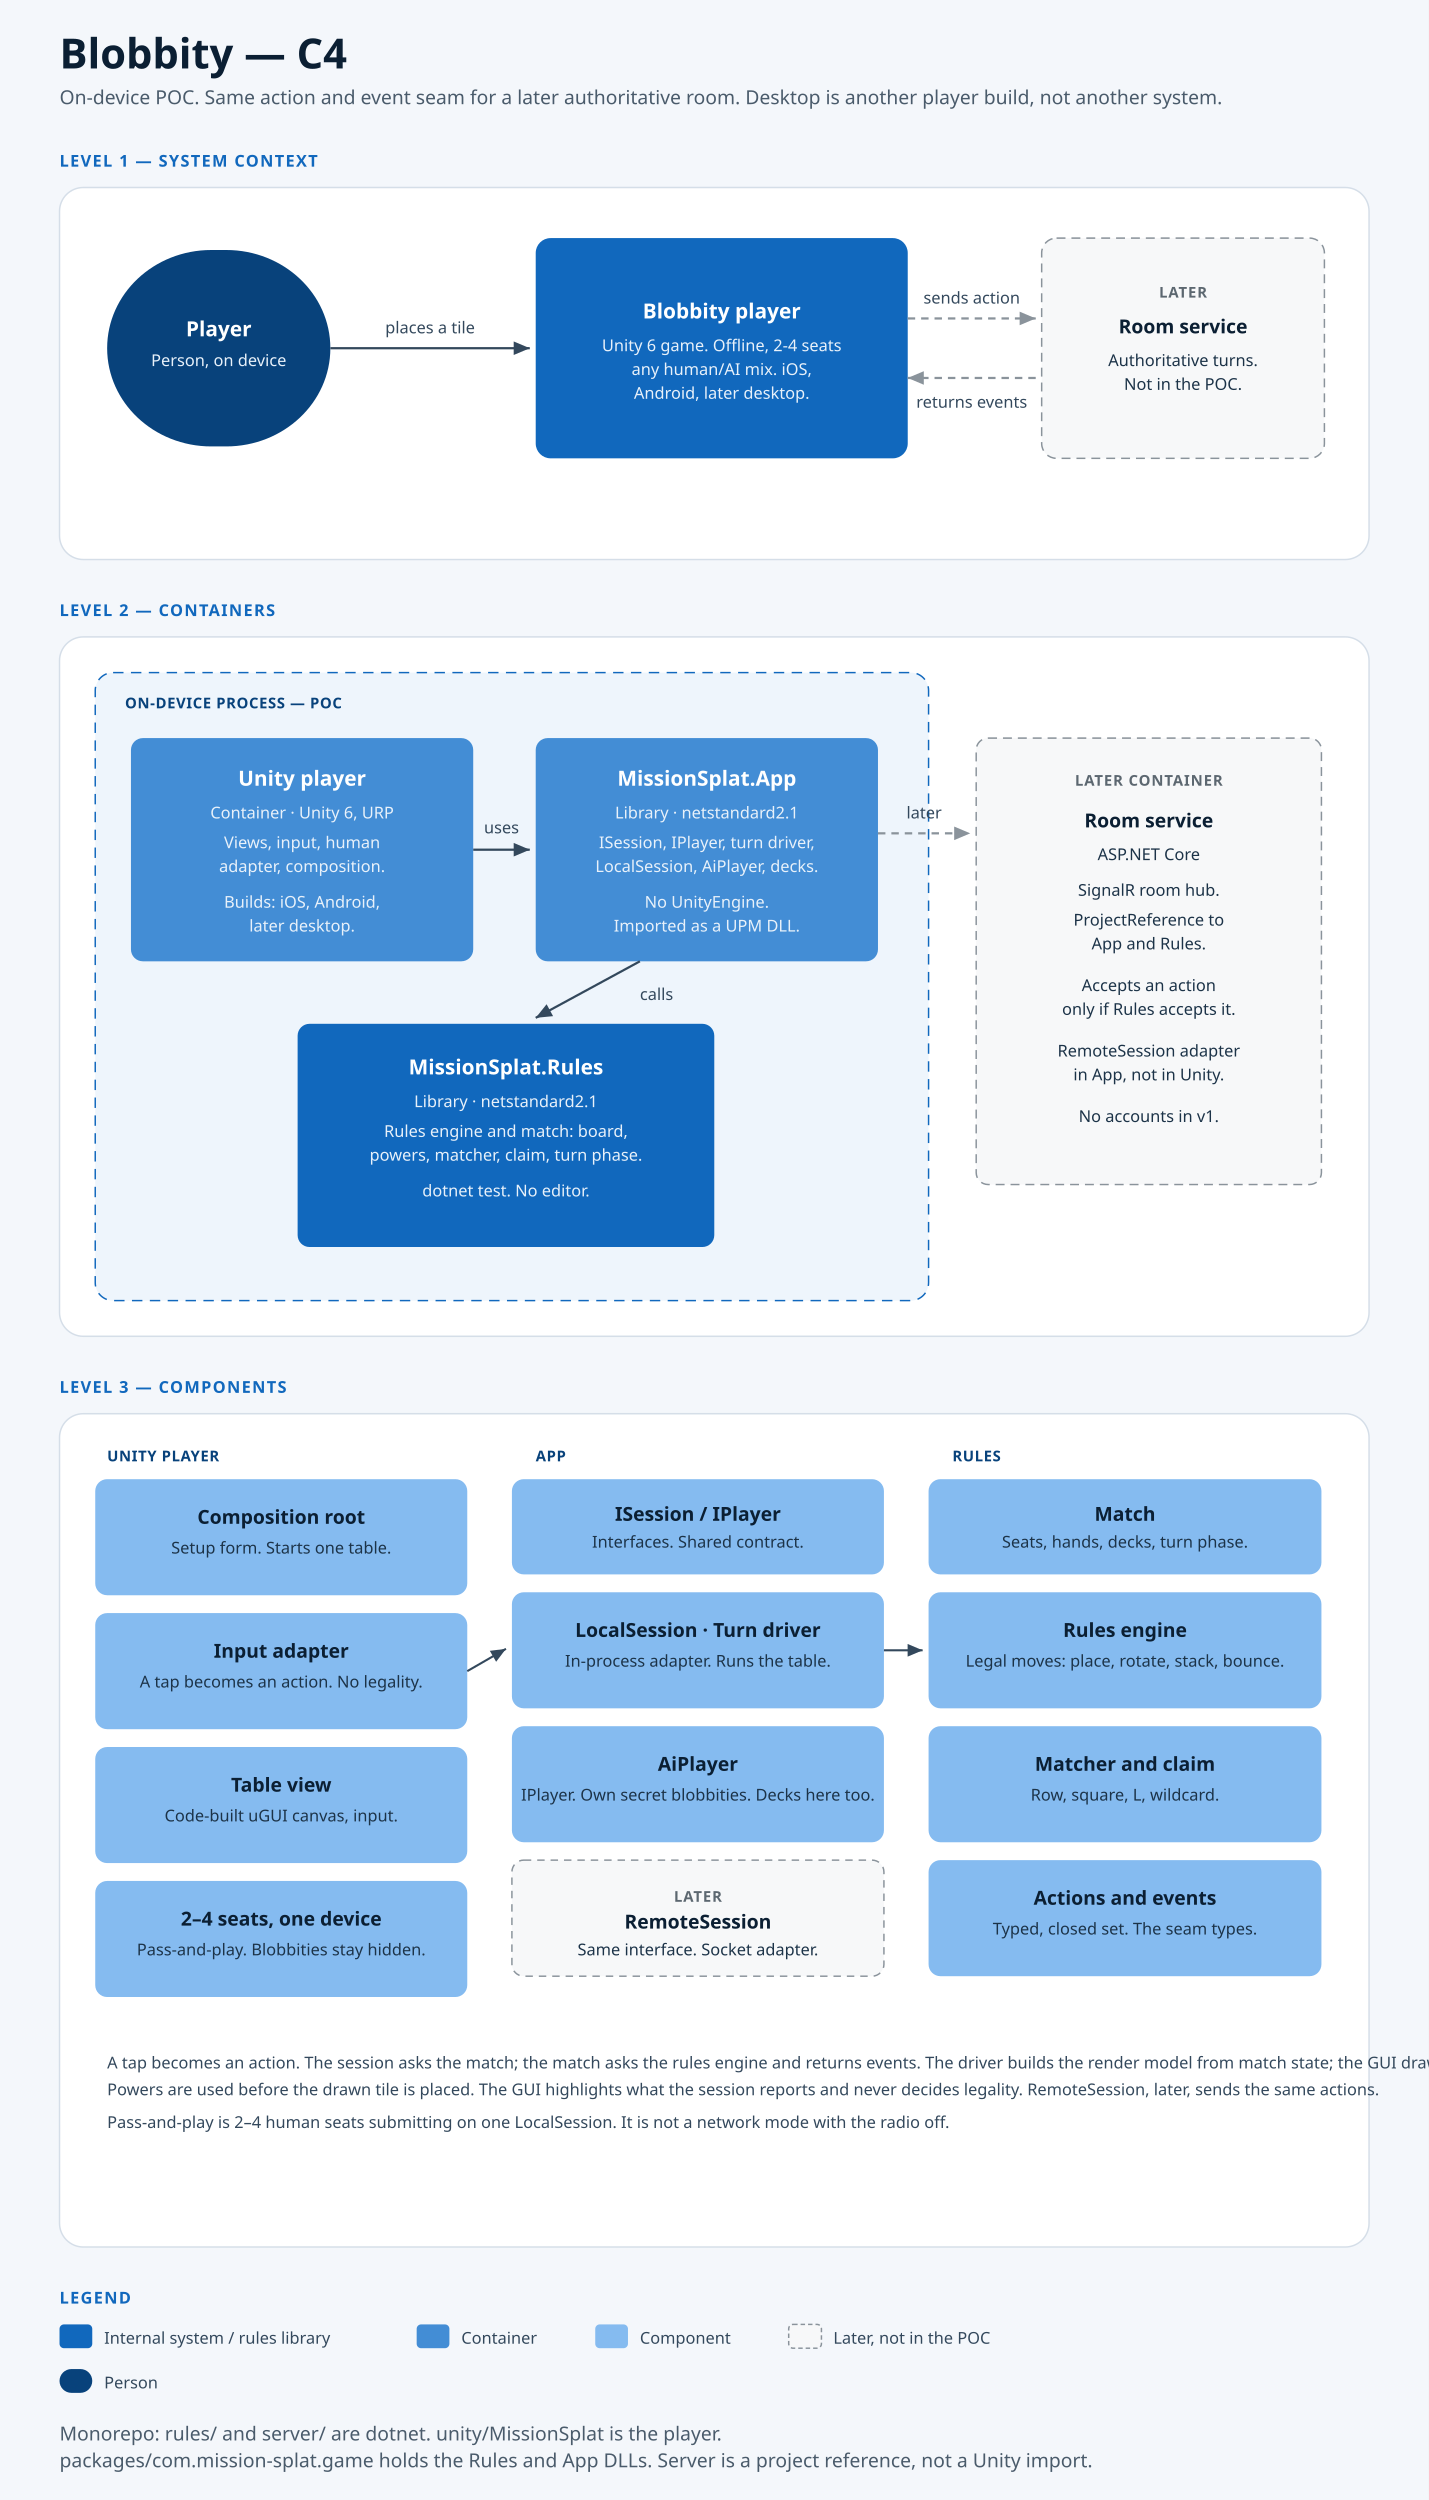
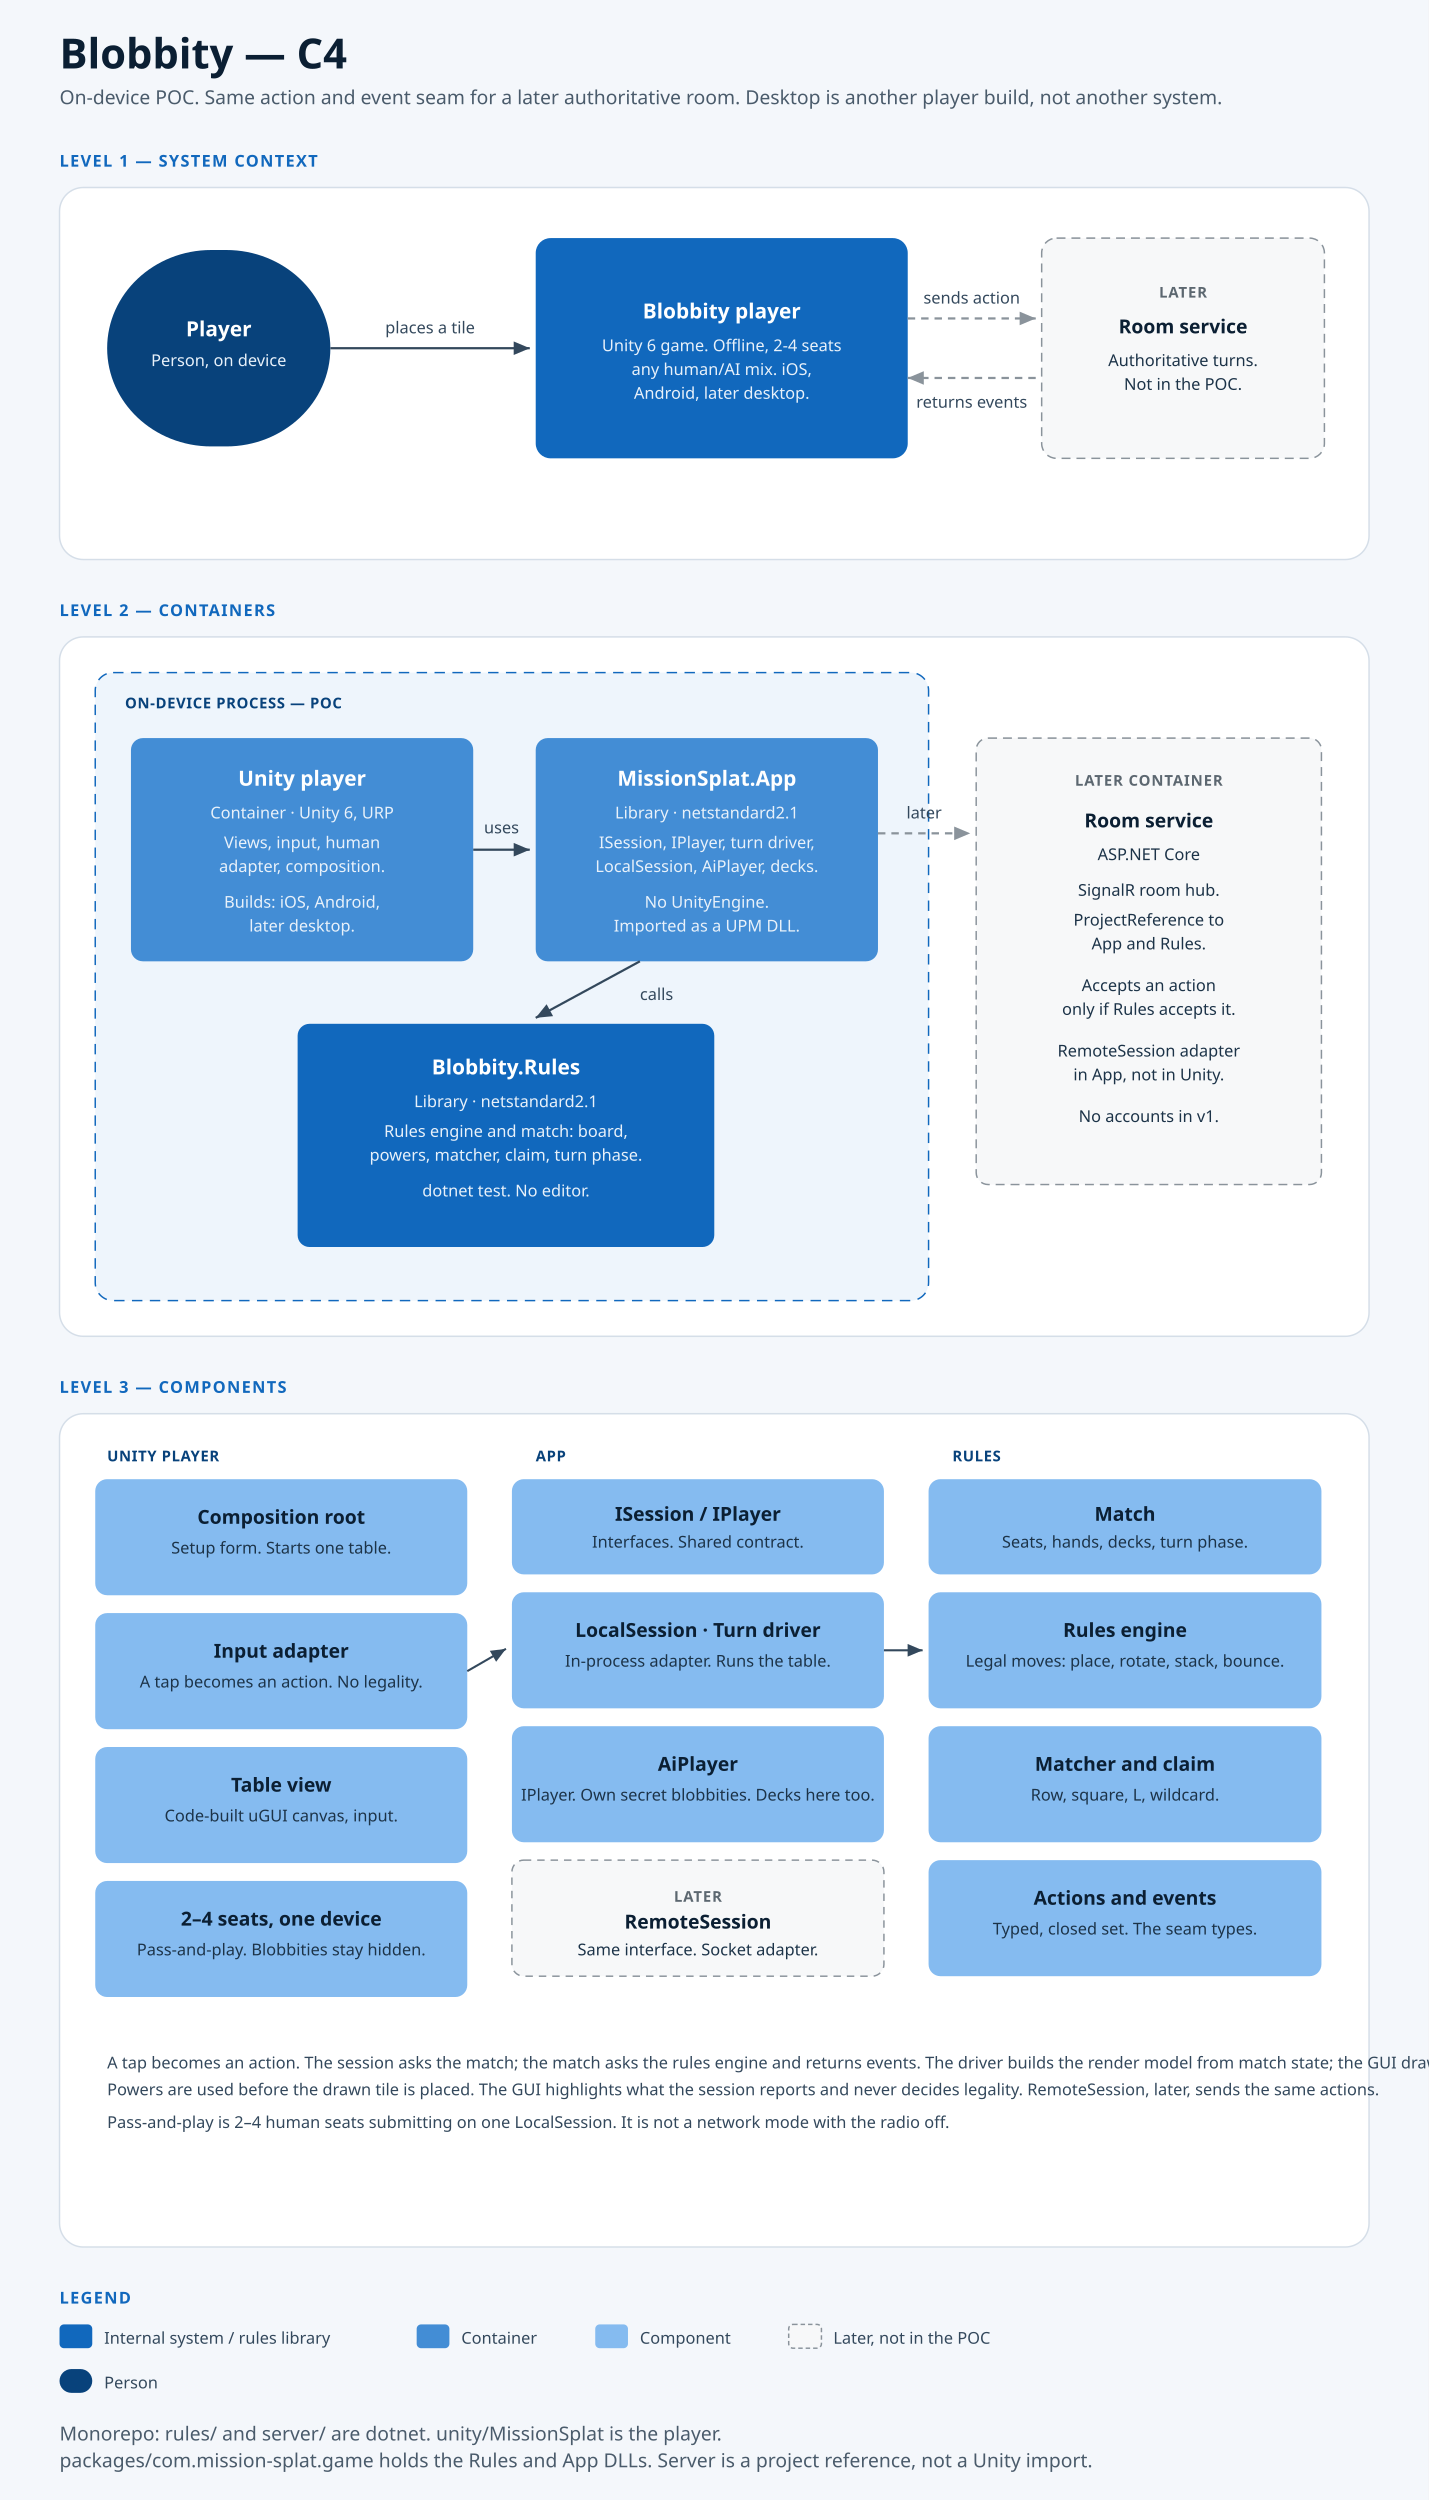
<svg xmlns="http://www.w3.org/2000/svg" viewBox="0 0 960 1680" width="960" height="1680" role="img" aria-labelledby="title desc">
  <defs>
    <style>
      .h1 { font: 700 28px system-ui, Segoe UI, sans-serif; fill: #0b1f33; }
      .h2 { font: 700 16px system-ui, Segoe UI, sans-serif; fill: #0b1f33; }
      .sub { font: 400 13px system-ui, Segoe UI, sans-serif; fill: #4a5b6b; }
      .box-title { font: 700 14px system-ui, Segoe UI, sans-serif; fill: #fff; }
      .box-title-dark { font: 700 13px system-ui, Segoe UI, sans-serif; fill: #0b1f33; }
      .box-body { font: 400 11px system-ui, Segoe UI, sans-serif; fill: #e8f1fa; }
      .box-body-dark { font: 400 11px system-ui, Segoe UI, sans-serif; fill: #1c3348; }
      .tag { font: 700 10px system-ui, Segoe UI, sans-serif; fill: #08427b; letter-spacing: .04em; }
      .rel { font: 400 11px system-ui, Segoe UI, sans-serif; fill: #33485c; }
      .level { font: 700 11px system-ui, Segoe UI, sans-serif; fill: #1168bd; letter-spacing: .08em; }
      .future { font: 700 10px system-ui, Segoe UI, sans-serif; fill: #5c6770; letter-spacing: .06em; }
    </style>
    <marker id="arrow" viewBox="0 0 10 10" refX="9" refY="5" markerWidth="8" markerHeight="8" orient="auto-start-reverse">
      <path d="M 0 1.2 L 9 5 L 0 8.8 z" fill="#33485c" />
    </marker>
    <marker id="arrow-future" viewBox="0 0 10 10" refX="9" refY="5" markerWidth="8" markerHeight="8" orient="auto-start-reverse">
      <path d="M 0 1.2 L 9 5 L 0 8.8 z" fill="#8a939b" />
    </marker>
  </defs>
  <rect width="960" height="1680" fill="#f4f7fb" />
  <text x="40" y="46" class="h1">Blobbity — C4</text>
  <text x="40" y="70" class="sub">On-device POC. Same action and event seam for a later authoritative room. Desktop is another player build, not another system.</text>
  <text x="40" y="112" class="level">LEVEL 1 — SYSTEM CONTEXT</text>
  <rect x="40" y="126" width="880" height="250" rx="16" fill="#fff" stroke="#d5dee8" />
  <rect x="72" y="168" width="150" height="132" rx="70" fill="#08427b" />
  <text x="147" y="226" text-anchor="middle" class="box-title">Player</text>
  <text x="147" y="246" text-anchor="middle" class="box-body">Person, on device</text>
  <rect x="360" y="160" width="250" height="148" rx="10" fill="#1168bd" />
  <text x="485" y="214" text-anchor="middle" class="box-title">Blobbity player</text>
  <text x="485" y="236" text-anchor="middle" class="box-body">Unity 6 game. Offline, 2-4 seats</text>
  <text x="485" y="252" text-anchor="middle" class="box-body">any human/AI mix. iOS,</text>
  <text x="485" y="268" text-anchor="middle" class="box-body">Android, later desktop.</text>
  <rect x="700" y="160" width="190" height="148" rx="10" fill="#f7f8f9" stroke="#8a939b" stroke-dasharray="6 4" />
  <text x="795" y="200" text-anchor="middle" class="future">LATER</text>
  <text x="795" y="224" text-anchor="middle" class="box-title-dark">Room service</text>
  <text x="795" y="246" text-anchor="middle" class="box-body-dark">Authoritative turns.</text>
  <text x="795" y="262" text-anchor="middle" class="box-body-dark">Not in the POC.</text>
  <line x1="222" y1="234" x2="356" y2="234" stroke="#33485c" stroke-width="1.5" marker-end="url(#arrow)" />
  <text x="289" y="224" text-anchor="middle" class="rel">places a tile</text>
  <line x1="610" y1="214" x2="696" y2="214" stroke="#8a939b" stroke-width="1.5" stroke-dasharray="5 4" marker-end="url(#arrow-future)" />
  <text x="653" y="204" text-anchor="middle" class="rel">sends action</text>
  <line x1="696" y1="254" x2="610" y2="254" stroke="#8a939b" stroke-width="1.5" stroke-dasharray="5 4" marker-end="url(#arrow-future)" />
  <text x="653" y="274" text-anchor="middle" class="rel">returns events</text>
  <text x="40" y="414" class="level">LEVEL 2 — CONTAINERS</text>
  <rect x="40" y="428" width="880" height="470" rx="16" fill="#fff" stroke="#d5dee8" />
  <rect x="64" y="452" width="560" height="422" rx="12" fill="#eef5fc" stroke="#1168bd" stroke-dasharray="7 5" />
  <text x="84" y="476" class="tag">ON-DEVICE PROCESS — POC</text>
  <rect x="88" y="496" width="230" height="150" rx="8" fill="#438dd5" />
  <text x="203" y="528" text-anchor="middle" class="box-title">Unity player</text>
  <text x="203" y="550" text-anchor="middle" class="box-body">Container · Unity 6, URP</text>
  <text x="203" y="570" text-anchor="middle" class="box-body">Views, input, human</text>
  <text x="203" y="586" text-anchor="middle" class="box-body">adapter, composition.</text>
  <text x="203" y="610" text-anchor="middle" class="box-body">Builds: iOS, Android,</text>
  <text x="203" y="626" text-anchor="middle" class="box-body">later desktop.</text>
  <rect x="360" y="496" width="230" height="150" rx="8" fill="#438dd5" />
  <text x="475" y="528" text-anchor="middle" class="box-title">MissionSplat.App</text>
  <text x="475" y="550" text-anchor="middle" class="box-body">Library · netstandard2.1</text>
  <text x="475" y="570" text-anchor="middle" class="box-body">ISession, IPlayer, turn driver,</text>
  <text x="475" y="586" text-anchor="middle" class="box-body">LocalSession, AiPlayer, decks.</text>
  <text x="475" y="610" text-anchor="middle" class="box-body">No UnityEngine.</text>
  <text x="475" y="626" text-anchor="middle" class="box-body">Imported as a UPM DLL.</text>
  <rect x="200" y="688" width="280" height="150" rx="8" fill="#1168bd" />
-   <text x="340" y="722" text-anchor="middle" class="box-title">MissionSplat.Rules</text>
+   <text x="340" y="722" text-anchor="middle" class="box-title">Blobbity.Rules</text>
  <text x="340" y="744" text-anchor="middle" class="box-body">Library · netstandard2.1</text>
  <text x="340" y="764" text-anchor="middle" class="box-body">Rules engine and match: board,</text>
  <text x="340" y="780" text-anchor="middle" class="box-body">powers, matcher, claim, turn phase.</text>
  <text x="340" y="804" text-anchor="middle" class="box-body">dotnet test. No editor.</text>
  <line x1="318" y1="571" x2="356" y2="571" stroke="#33485c" stroke-width="1.5" marker-end="url(#arrow)" />
  <text x="337" y="560" text-anchor="middle" class="rel">uses</text>
  <line x1="430" y1="646" x2="360" y2="684" stroke="#33485c" stroke-width="1.5" marker-end="url(#arrow)" />
  <text x="430" y="672" class="rel">calls</text>
  <rect x="656" y="496" width="232" height="300" rx="8" fill="#f7f8f9" stroke="#8a939b" stroke-dasharray="6 4" />
  <text x="772" y="528" text-anchor="middle" class="future">LATER CONTAINER</text>
  <text x="772" y="556" text-anchor="middle" class="box-title-dark">Room service</text>
  <text x="772" y="578" text-anchor="middle" class="box-body-dark">ASP.NET Core</text>
  <text x="772" y="602" text-anchor="middle" class="box-body-dark">SignalR room hub.</text>
  <text x="772" y="622" text-anchor="middle" class="box-body-dark">ProjectReference to</text>
  <text x="772" y="638" text-anchor="middle" class="box-body-dark">App and Rules.</text>
  <text x="772" y="666" text-anchor="middle" class="box-body-dark">Accepts an action</text>
  <text x="772" y="682" text-anchor="middle" class="box-body-dark">only if Rules accepts it.</text>
  <text x="772" y="710" text-anchor="middle" class="box-body-dark">RemoteSession adapter</text>
  <text x="772" y="726" text-anchor="middle" class="box-body-dark">in App, not in Unity.</text>
  <text x="772" y="754" text-anchor="middle" class="box-body-dark">No accounts in v1.</text>
  <line x1="590" y1="560" x2="652" y2="560" stroke="#8a939b" stroke-width="1.5" stroke-dasharray="5 4" marker-end="url(#arrow-future)" />
  <text x="621" y="550" text-anchor="middle" class="rel">later</text>
  <text x="40" y="936" class="level">LEVEL 3 — COMPONENTS</text>
  <rect x="40" y="950" width="880" height="560" rx="16" fill="#fff" stroke="#d5dee8" />
  <text x="72" y="982" class="tag">UNITY PLAYER</text>
  <rect x="64" y="994" width="250" height="78" rx="8" fill="#85bbf0" />
  <text x="189" y="1024" text-anchor="middle" class="box-title-dark">Composition root</text>
  <text x="189" y="1044" text-anchor="middle" class="box-body-dark">Setup form. Starts one table.</text>
  <rect x="64" y="1084" width="250" height="78" rx="8" fill="#85bbf0" />
  <text x="189" y="1114" text-anchor="middle" class="box-title-dark">Input adapter</text>
  <text x="189" y="1134" text-anchor="middle" class="box-body-dark">A tap becomes an action. No legality.</text>
  <rect x="64" y="1174" width="250" height="78" rx="8" fill="#85bbf0" />
  <text x="189" y="1204" text-anchor="middle" class="box-title-dark">Table view</text>
  <text x="189" y="1224" text-anchor="middle" class="box-body-dark">Code-built uGUI canvas, input.</text>
  <rect x="64" y="1264" width="250" height="78" rx="8" fill="#85bbf0" />
  <text x="189" y="1294" text-anchor="middle" class="box-title-dark">2–4 seats, one device</text>
  <text x="189" y="1314" text-anchor="middle" class="box-body-dark">Pass-and-play. Blobbities stay hidden.</text>
  <text x="360" y="982" class="tag">APP</text>
  <rect x="344" y="994" width="250" height="64" rx="8" fill="#85bbf0" />
  <text x="469" y="1022" text-anchor="middle" class="box-title-dark">ISession / IPlayer</text>
  <text x="469" y="1040" text-anchor="middle" class="box-body-dark">Interfaces. Shared contract.</text>
  <rect x="344" y="1070" width="250" height="78" rx="8" fill="#85bbf0" />
  <text x="469" y="1100" text-anchor="middle" class="box-title-dark">LocalSession · Turn driver</text>
  <text x="469" y="1120" text-anchor="middle" class="box-body-dark">In-process adapter. Runs the table.</text>
  <rect x="344" y="1160" width="250" height="78" rx="8" fill="#85bbf0" />
  <text x="469" y="1190" text-anchor="middle" class="box-title-dark">AiPlayer</text>
  <text x="469" y="1210" text-anchor="middle" class="box-body-dark">IPlayer. Own secret blobbities. Decks here too.</text>
  <rect x="344" y="1250" width="250" height="78" rx="8" fill="#f7f8f9" stroke="#8a939b" stroke-dasharray="5 4" />
  <text x="469" y="1278" text-anchor="middle" class="future">LATER</text>
  <text x="469" y="1296" text-anchor="middle" class="box-title-dark">RemoteSession</text>
  <text x="469" y="1314" text-anchor="middle" class="box-body-dark">Same interface. Socket adapter.</text>
  <text x="640" y="982" class="tag">RULES</text>
  <rect x="624" y="994" width="264" height="64" rx="8" fill="#85bbf0" />
  <text x="756" y="1022" text-anchor="middle" class="box-title-dark">Match</text>
  <text x="756" y="1040" text-anchor="middle" class="box-body-dark">Seats, hands, decks, turn phase.</text>
  <rect x="624" y="1070" width="264" height="78" rx="8" fill="#85bbf0" />
  <text x="756" y="1100" text-anchor="middle" class="box-title-dark">Rules engine</text>
  <text x="756" y="1120" text-anchor="middle" class="box-body-dark">Legal moves: place, rotate, stack, bounce.</text>
  <rect x="624" y="1160" width="264" height="78" rx="8" fill="#85bbf0" />
  <text x="756" y="1190" text-anchor="middle" class="box-title-dark">Matcher and claim</text>
  <text x="756" y="1210" text-anchor="middle" class="box-body-dark">Row, square, L, wildcard.</text>
  <rect x="624" y="1250" width="264" height="78" rx="8" fill="#85bbf0" />
  <text x="756" y="1280" text-anchor="middle" class="box-title-dark">Actions and events</text>
  <text x="756" y="1300" text-anchor="middle" class="box-body-dark">Typed, closed set. The seam types.</text>
  <line x1="314" y1="1123" x2="340" y2="1108" stroke="#33485c" stroke-width="1.4" marker-end="url(#arrow)" />
  <line x1="594" y1="1109" x2="620" y2="1109" stroke="#33485c" stroke-width="1.4" marker-end="url(#arrow)" />
  <text x="72" y="1390" class="rel">A tap becomes an action. The session asks the match; the match asks the rules engine and returns events. The driver builds the render model from match state; the GUI draws it.</text>
  <text x="72" y="1408" class="rel">Powers are used before the drawn tile is placed. The GUI highlights what the session reports and never decides legality. RemoteSession, later, sends the same actions.</text>
  <text x="72" y="1430" class="rel">Pass-and-play is 2–4 human seats submitting on one LocalSession. It is not a network mode with the radio off.</text>
  <text x="40" y="1548" class="level">LEGEND</text>
  <rect x="40" y="1562" width="22" height="16" rx="3" fill="#1168bd" />
  <text x="70" y="1575" class="rel">Internal system / rules library</text>
  <rect x="280" y="1562" width="22" height="16" rx="3" fill="#438dd5" />
  <text x="310" y="1575" class="rel">Container</text>
  <rect x="400" y="1562" width="22" height="16" rx="3" fill="#85bbf0" />
  <text x="430" y="1575" class="rel">Component</text>
  <rect x="530" y="1562" width="22" height="16" rx="3" fill="#f7f8f9" stroke="#8a939b" stroke-dasharray="3 2" />
  <text x="560" y="1575" class="rel">Later, not in the POC</text>
  <rect x="40" y="1592" width="22" height="16" rx="8" fill="#08427b" />
  <text x="70" y="1605" class="rel">Person</text>
  <text x="40" y="1640" class="sub">Monorepo: rules/ and server/ are dotnet. unity/MissionSplat is the player.</text>
  <text x="40" y="1658" class="sub">packages/com.mission-splat.game holds the Rules and App DLLs. Server is a project reference, not a Unity import.</text>
</svg>
